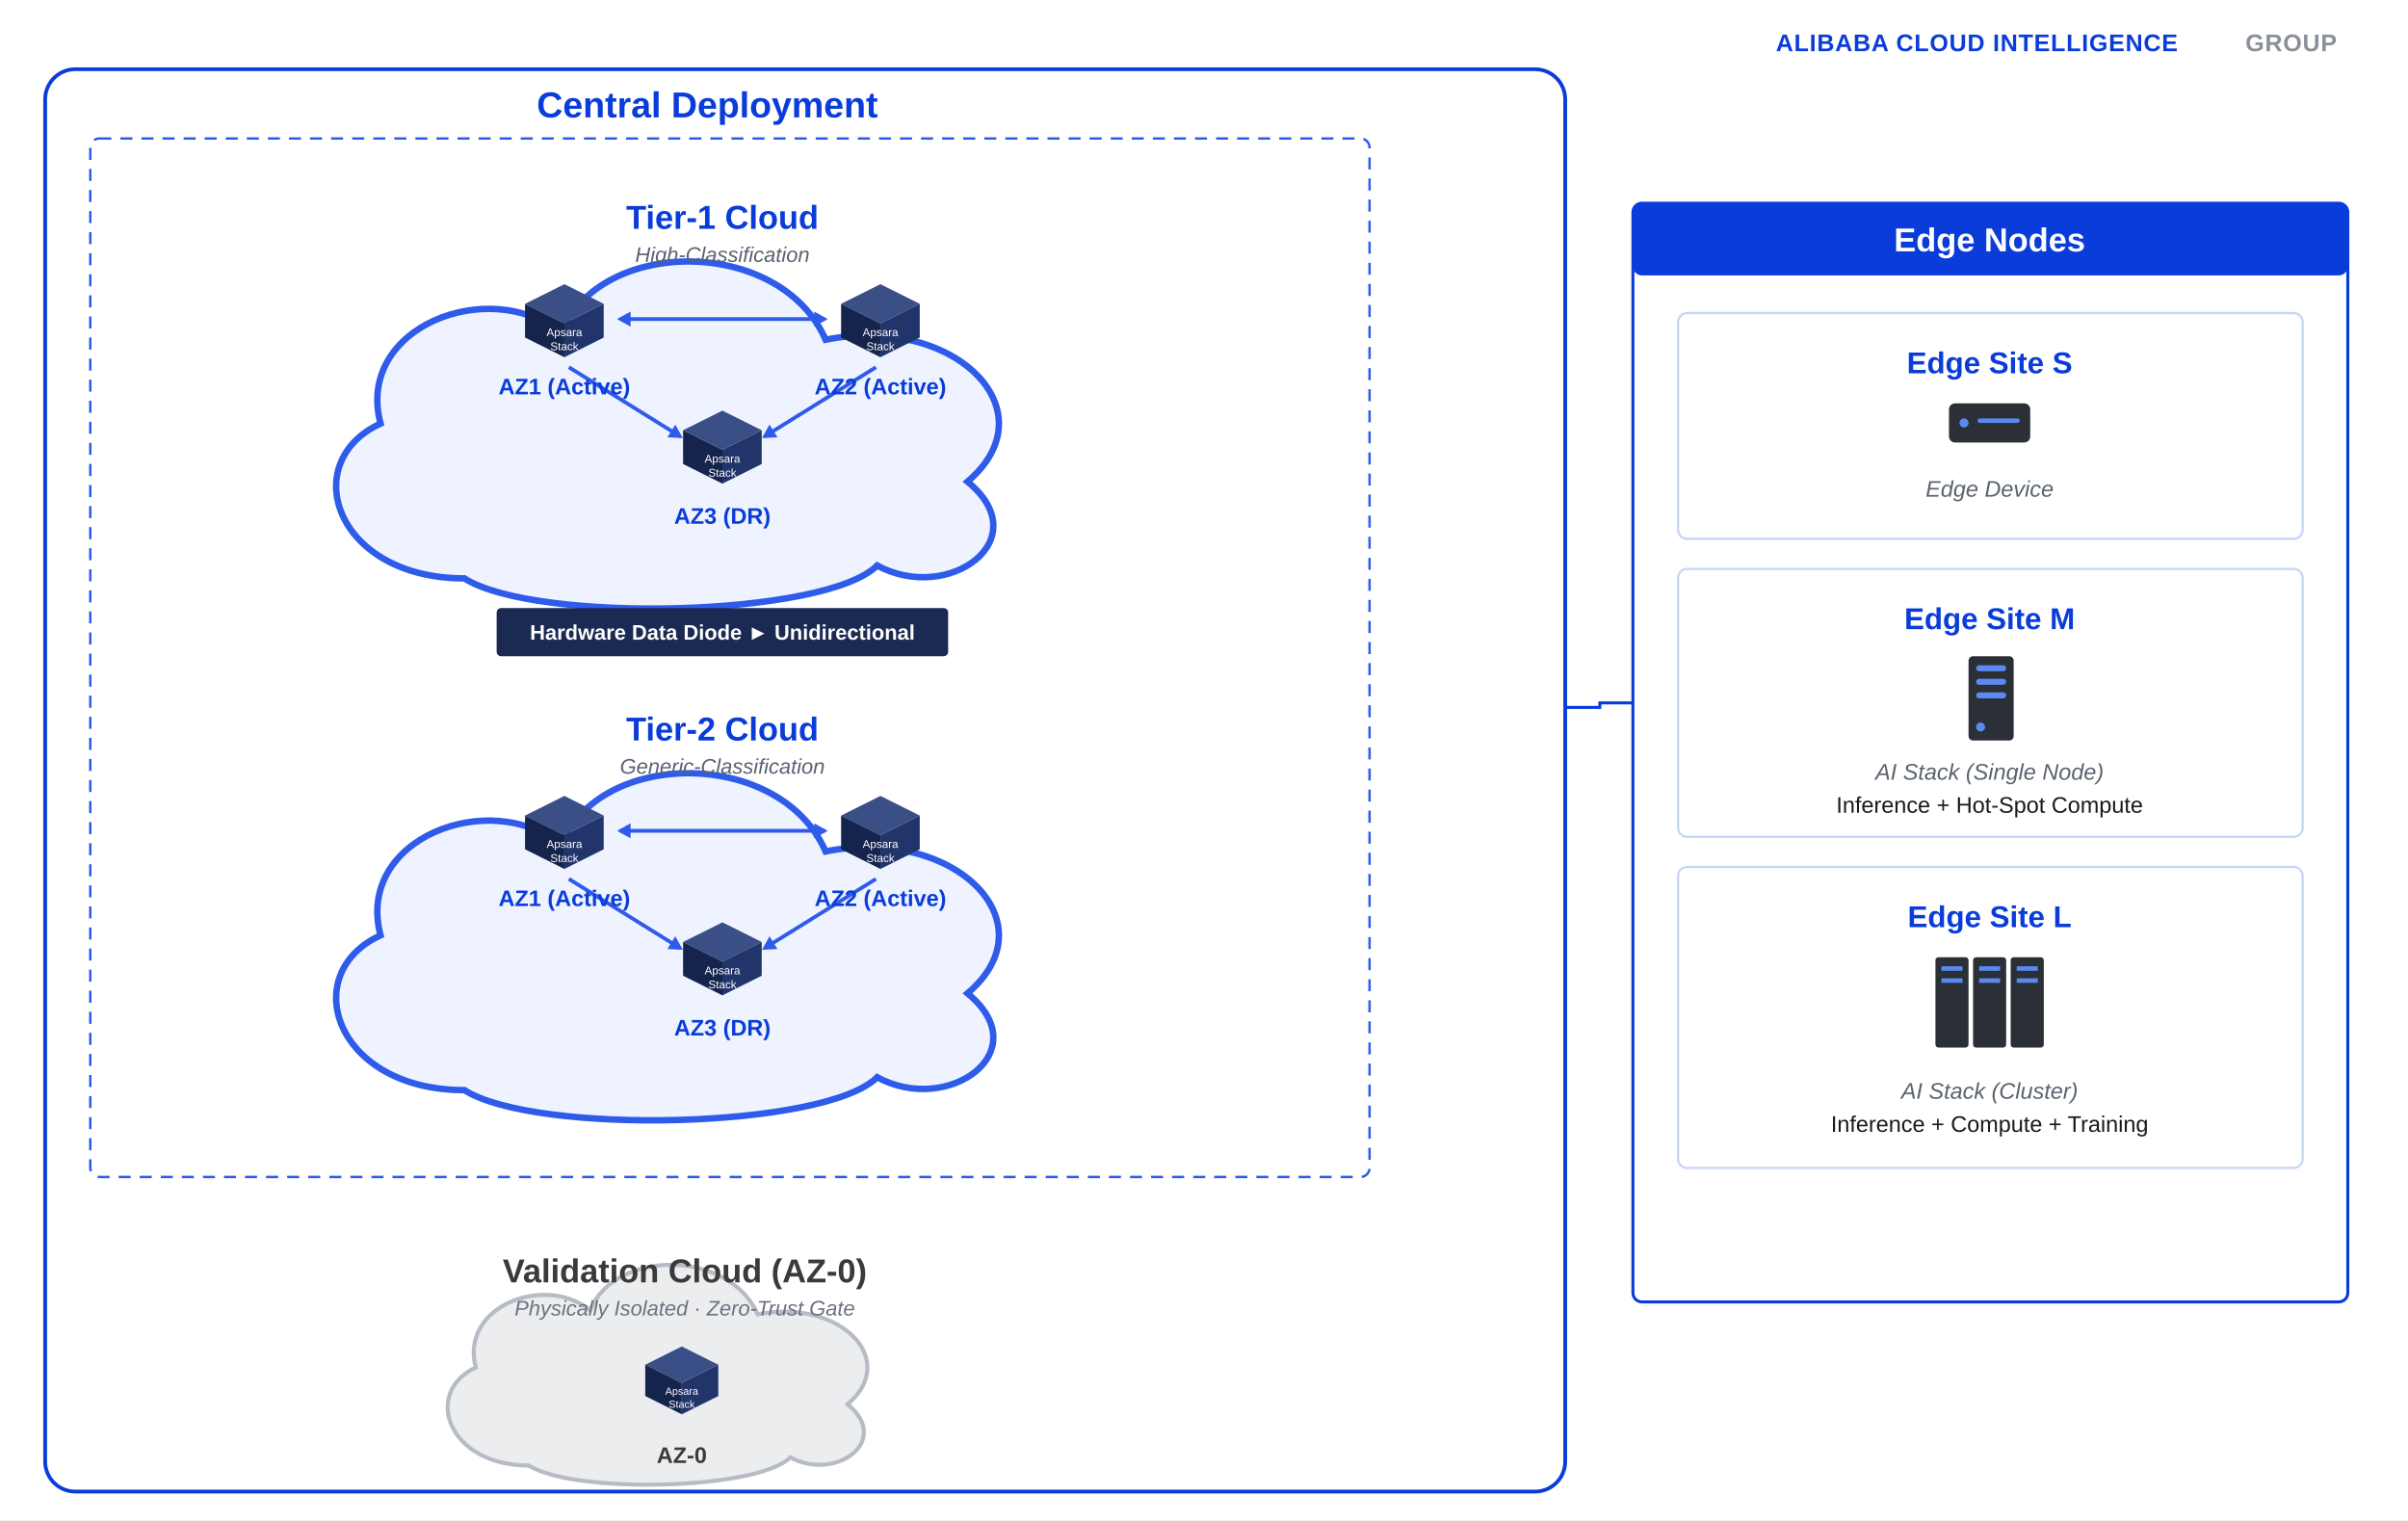
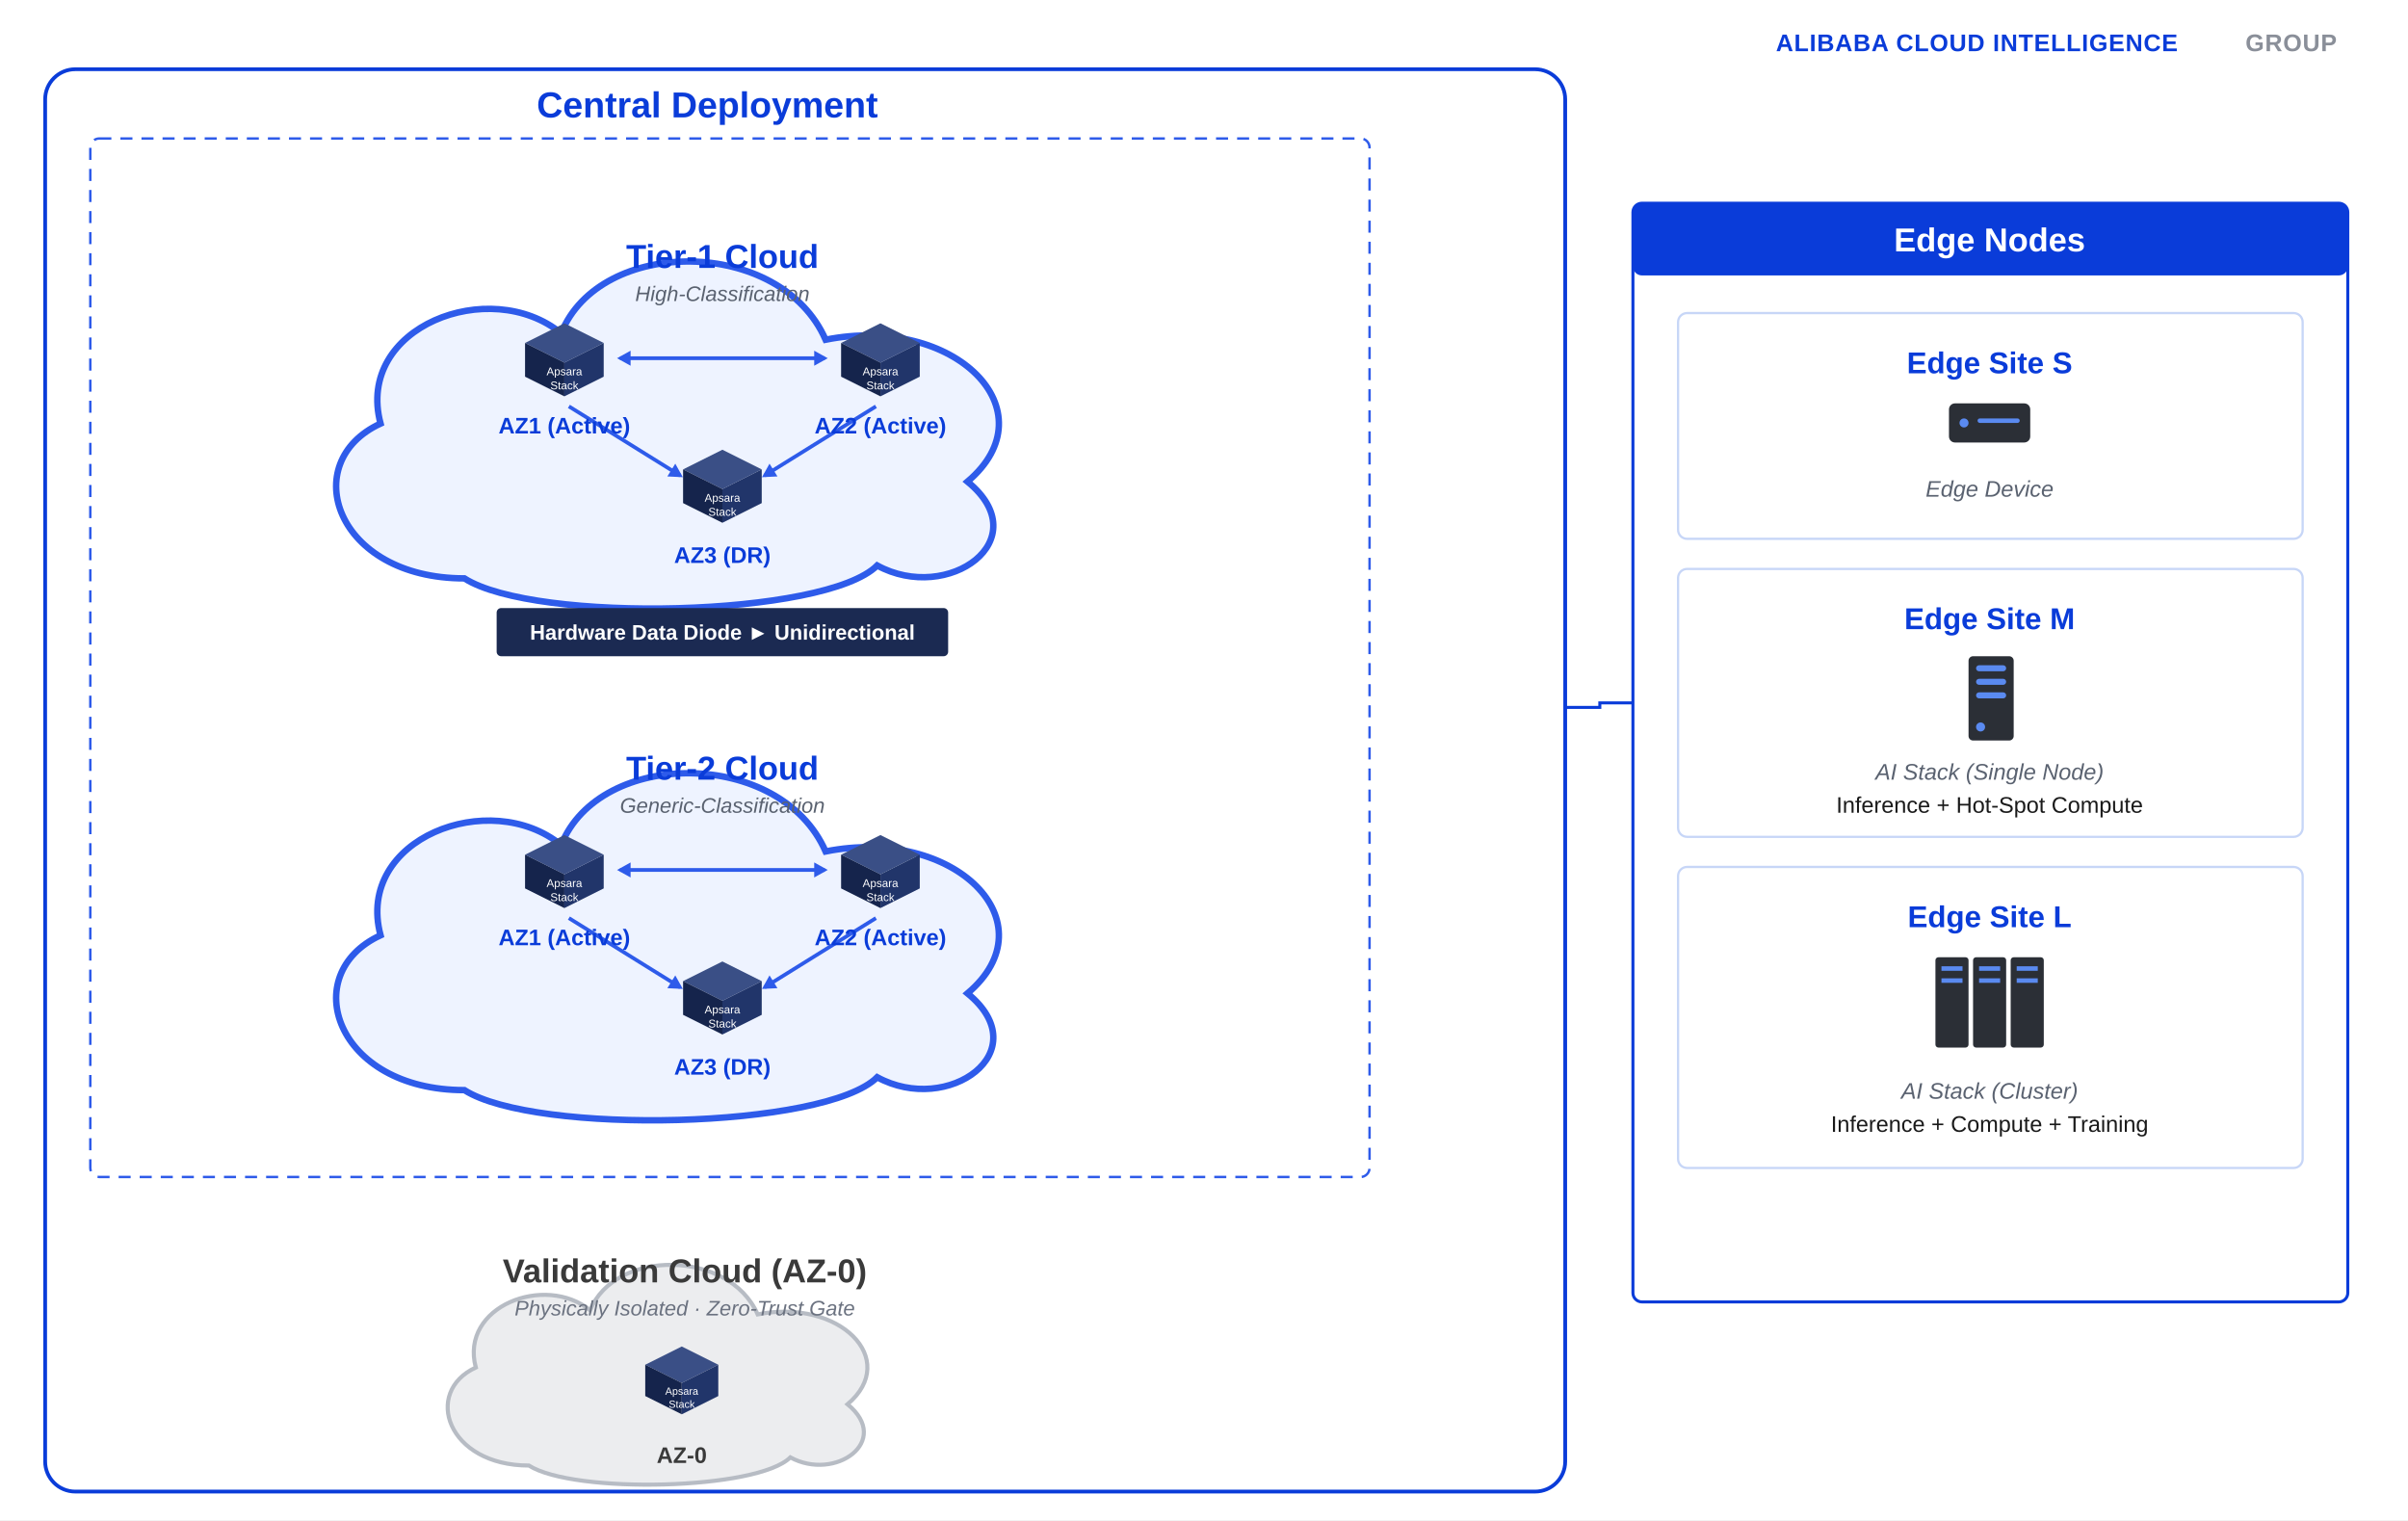
<svg xmlns="http://www.w3.org/2000/svg" width="1600" height="1010" viewBox="0 0 1600 1010" font-family="'Helvetica Neue','Arial',sans-serif">
  <defs>
    <marker id="aB" markerWidth="11" markerHeight="11" refX="7" refY="5" orient="auto" markerUnits="userSpaceOnUse">
      <path d="M0,0 L9,5 L0,10 Z" fill="#2E5BEA" />
    </marker>
    <marker id="aBs" markerWidth="11" markerHeight="11" refX="2" refY="5" orient="auto" markerUnits="userSpaceOnUse">
      <path d="M9,0 L0,5 L9,10 Z" fill="#2E5BEA" />
    </marker>
    <symbol id="cloud" viewBox="0 0 300 140">
      <path d="M70,128 C30,128 18,92 44,80 C36,50 78,34 100,52 C112,22 168,22 182,54 C222,46 252,76 226,98 C248,116 220,136 198,124 C182,140 92,142 70,128 Z" />
    </symbol>
    <symbol id="apsara" viewBox="0 0 64 60">
      <polygon points="32,3 60,17 32,31 4,17" fill="#3A4F86" />
      <polygon points="4,17 32,31 32,55 4,41" fill="#15244C" />
      <polygon points="32,31 60,17 60,41 32,55" fill="#21356A" />
      <text x="32" y="40" text-anchor="middle" font-size="8" fill="#FFFFFF">Apsara</text>
      <text x="32" y="50" text-anchor="middle" font-size="8" fill="#FFFFFF">Stack</text>
    </symbol>
  </defs>
  <rect x="0" y="0" width="1600" height="1010" fill="#FFFFFF" />
  <text x="1180" y="34" font-size="16" font-weight="800" fill="#0A3CD9" letter-spacing="0.5">ALIBABA CLOUD INTELLIGENCE</text>
  <text x="1492" y="34" font-size="16" font-weight="800" fill="#8A8F99" letter-spacing="0.5">GROUP</text>
  <rect x="30" y="46" width="1010" height="945" rx="20" fill="none" stroke="#0A3CD9" stroke-width="2.5" />
  <text x="470" y="78" text-anchor="middle" font-size="24" font-weight="700" fill="#0A3CD9">Central Deployment</text>
  <rect x="60" y="92" width="850" height="690" rx="6" fill="none" stroke="#2E5BEA" stroke-width="1.6" stroke-dasharray="8 6" />
  <use href="#cloud" x="150" y="110" width="660" height="300" fill="#EEF3FF" stroke="#2E5BEA" stroke-width="2" />
-   <text x="480" y="152" text-anchor="middle" font-size="22" font-weight="700" fill="#0A3CD9">Tier-1 Cloud</text>
-   <text x="480" y="174" text-anchor="middle" font-size="14" font-style="italic" fill="#5A6270">High-Classification</text>
-   <use href="#apsara" x="345" y="186" width="60" height="56" />
-   <use href="#apsara" x="555" y="186" width="60" height="56" />
-   <use href="#apsara" x="450" y="270" width="60" height="56" />
-   <line x1="412" y1="212" x2="548" y2="212" stroke="#2E5BEA" stroke-width="2.5" marker-end="url(#aB)" marker-start="url(#aBs)" />
-   <line x1="378" y1="244" x2="452" y2="290" stroke="#2E5BEA" stroke-width="2.5" marker-end="url(#aB)" />
-   <line x1="582" y1="244" x2="508" y2="290" stroke="#2E5BEA" stroke-width="2.5" marker-end="url(#aB)" />
-   <text x="375" y="262" text-anchor="middle" font-size="15" font-weight="600" fill="#0A3CD9">AZ1 (Active)</text>
-   <text x="585" y="262" text-anchor="middle" font-size="15" font-weight="600" fill="#0A3CD9">AZ2 (Active)</text>
-   <text x="480" y="348" text-anchor="middle" font-size="15" font-weight="600" fill="#0A3CD9">AZ3 (DR)</text>
+   <text x="480" y="178" text-anchor="middle" font-size="22" font-weight="700" fill="#0A3CD9">Tier-1 Cloud</text>
+   <text x="480" y="200" text-anchor="middle" font-size="14" font-style="italic" fill="#5A6270">High-Classification</text>
+   <use href="#apsara" x="345" y="212" width="60" height="56" />
+   <use href="#apsara" x="555" y="212" width="60" height="56" />
+   <use href="#apsara" x="450" y="296" width="60" height="56" />
+   <line x1="412" y1="238" x2="548" y2="238" stroke="#2E5BEA" stroke-width="2.5" marker-end="url(#aB)" marker-start="url(#aBs)" />
+   <line x1="378" y1="270" x2="452" y2="316" stroke="#2E5BEA" stroke-width="2.5" marker-end="url(#aB)" />
+   <line x1="582" y1="270" x2="508" y2="316" stroke="#2E5BEA" stroke-width="2.5" marker-end="url(#aB)" />
+   <text x="375" y="288" text-anchor="middle" font-size="15" font-weight="600" fill="#0A3CD9">AZ1 (Active)</text>
+   <text x="585" y="288" text-anchor="middle" font-size="15" font-weight="600" fill="#0A3CD9">AZ2 (Active)</text>
+   <text x="480" y="374" text-anchor="middle" font-size="15" font-weight="600" fill="#0A3CD9">AZ3 (DR)</text>
  <rect x="330" y="404" width="300" height="32" rx="3" fill="#1B2A52" />
  <text x="480" y="425" text-anchor="middle" font-size="14" font-weight="600" fill="#FFFFFF">Hardware Data Diode ► Unidirectional</text>
  <use href="#cloud" x="150" y="450" width="660" height="300" fill="#EEF3FF" stroke="#2E5BEA" stroke-width="2" />
-   <text x="480" y="492" text-anchor="middle" font-size="22" font-weight="700" fill="#0A3CD9">Tier-2 Cloud</text>
-   <text x="480" y="514" text-anchor="middle" font-size="14" font-style="italic" fill="#5A6270">Generic-Classification</text>
-   <use href="#apsara" x="345" y="526" width="60" height="56" />
-   <use href="#apsara" x="555" y="526" width="60" height="56" />
-   <use href="#apsara" x="450" y="610" width="60" height="56" />
-   <line x1="412" y1="552" x2="548" y2="552" stroke="#2E5BEA" stroke-width="2.5" marker-end="url(#aB)" marker-start="url(#aBs)" />
-   <line x1="378" y1="584" x2="452" y2="630" stroke="#2E5BEA" stroke-width="2.5" marker-end="url(#aB)" />
-   <line x1="582" y1="584" x2="508" y2="630" stroke="#2E5BEA" stroke-width="2.5" marker-end="url(#aB)" />
-   <text x="375" y="602" text-anchor="middle" font-size="15" font-weight="600" fill="#0A3CD9">AZ1 (Active)</text>
-   <text x="585" y="602" text-anchor="middle" font-size="15" font-weight="600" fill="#0A3CD9">AZ2 (Active)</text>
-   <text x="480" y="688" text-anchor="middle" font-size="15" font-weight="600" fill="#0A3CD9">AZ3 (DR)</text>
+   <text x="480" y="518" text-anchor="middle" font-size="22" font-weight="700" fill="#0A3CD9">Tier-2 Cloud</text>
+   <text x="480" y="540" text-anchor="middle" font-size="14" font-style="italic" fill="#5A6270">Generic-Classification</text>
+   <use href="#apsara" x="345" y="552" width="60" height="56" />
+   <use href="#apsara" x="555" y="552" width="60" height="56" />
+   <use href="#apsara" x="450" y="636" width="60" height="56" />
+   <line x1="412" y1="578" x2="548" y2="578" stroke="#2E5BEA" stroke-width="2.5" marker-end="url(#aB)" marker-start="url(#aBs)" />
+   <line x1="378" y1="610" x2="452" y2="656" stroke="#2E5BEA" stroke-width="2.5" marker-end="url(#aB)" />
+   <line x1="582" y1="610" x2="508" y2="656" stroke="#2E5BEA" stroke-width="2.5" marker-end="url(#aB)" />
+   <text x="375" y="628" text-anchor="middle" font-size="15" font-weight="600" fill="#0A3CD9">AZ1 (Active)</text>
+   <text x="585" y="628" text-anchor="middle" font-size="15" font-weight="600" fill="#0A3CD9">AZ2 (Active)</text>
+   <text x="480" y="714" text-anchor="middle" font-size="15" font-weight="600" fill="#0A3CD9">AZ3 (DR)</text>
  <use href="#cloud" x="190" y="800" width="540" height="190" fill="#ECEDEF" stroke="#B7BCC4" stroke-width="2" />
  <text x="455" y="852" text-anchor="middle" font-size="22" font-weight="700" fill="#3A3A3A">Validation Cloud (AZ-0)</text>
  <text x="455" y="874" text-anchor="middle" font-size="14" font-style="italic" fill="#6B7280">Physically Isolated · Zero-Trust Gate</text>
  <use href="#apsara" x="425" y="892" width="56" height="52" />
  <text x="453" y="972" text-anchor="middle" font-size="15" font-weight="600" fill="#3A3A3A">AZ-0</text>
  <rect x="1085" y="135" width="475" height="730" rx="6" fill="none" stroke="#0A3CD9" stroke-width="2" />
  <rect x="1085" y="135" width="475" height="48" rx="6" fill="#0A3CD9" />
  <text x="1322" y="167" text-anchor="middle" font-size="22" font-weight="700" fill="#FFFFFF">Edge Nodes</text>
  <rect x="1115" y="208" width="415" height="150" rx="6" fill="none" stroke="#C7D6F7" stroke-width="1.5" />
  <text x="1322" y="248" text-anchor="middle" font-size="20" font-weight="700" fill="#0A3CD9">Edge Site S</text>
  <g>
    <rect x="1295" y="268" width="54" height="26" rx="4" fill="#2B2F36" />
    <circle cx="1305" cy="281" r="3" fill="#5A8AF0" />
    <rect x="1314" y="278" width="28" height="3" rx="1.5" fill="#5A8AF0" />
  </g>
  <text x="1322" y="330" text-anchor="middle" font-size="15" font-style="italic" fill="#5A6270">Edge Device</text>
  <rect x="1115" y="378" width="415" height="178" rx="6" fill="none" stroke="#C7D6F7" stroke-width="1.5" />
  <text x="1322" y="418" text-anchor="middle" font-size="20" font-weight="700" fill="#0A3CD9">Edge Site M</text>
  <g>
    <rect x="1308" y="436" width="30" height="56" rx="3" fill="#2B2F36" />
    <g fill="#5A8AF0">
      <rect x="1313" y="442" width="20" height="4" rx="2" />
      <rect x="1313" y="451" width="20" height="4" rx="2" />
      <rect x="1313" y="460" width="20" height="4" rx="2" />
    </g>
    <circle cx="1316" cy="483" r="3" fill="#5A8AF0" />
  </g>
  <text x="1322" y="518" text-anchor="middle" font-size="15" font-style="italic" fill="#5A6270">AI Stack (Single Node)</text>
  <text x="1322" y="540" text-anchor="middle" font-size="15" fill="#1A1A1A">Inference + Hot-Spot Compute</text>
  <rect x="1115" y="576" width="415" height="200" rx="6" fill="none" stroke="#C7D6F7" stroke-width="1.5" />
  <text x="1322" y="616" text-anchor="middle" font-size="20" font-weight="700" fill="#0A3CD9">Edge Site L</text>
  <g fill="#2B2F36">
    <rect x="1286" y="636" width="22" height="60" rx="2" />
    <rect x="1311" y="636" width="22" height="60" rx="2" />
    <rect x="1336" y="636" width="22" height="60" rx="2" />
  </g>
  <g fill="#5A8AF0">
    <rect x="1290" y="642" width="14" height="3" />
    <rect x="1290" y="650" width="14" height="3" />
    <rect x="1315" y="642" width="14" height="3" />
    <rect x="1315" y="650" width="14" height="3" />
    <rect x="1340" y="642" width="14" height="3" />
    <rect x="1340" y="650" width="14" height="3" />
  </g>
  <text x="1322" y="730" text-anchor="middle" font-size="15" font-style="italic" fill="#5A6270">AI Stack (Cluster)</text>
  <text x="1322" y="752" text-anchor="middle" font-size="15" fill="#1A1A1A">Inference + Compute + Training</text>
  <path d="M1040,470 H1063 V467 H1085" fill="none" stroke="#0A3CD9" stroke-width="2" />
</svg>
